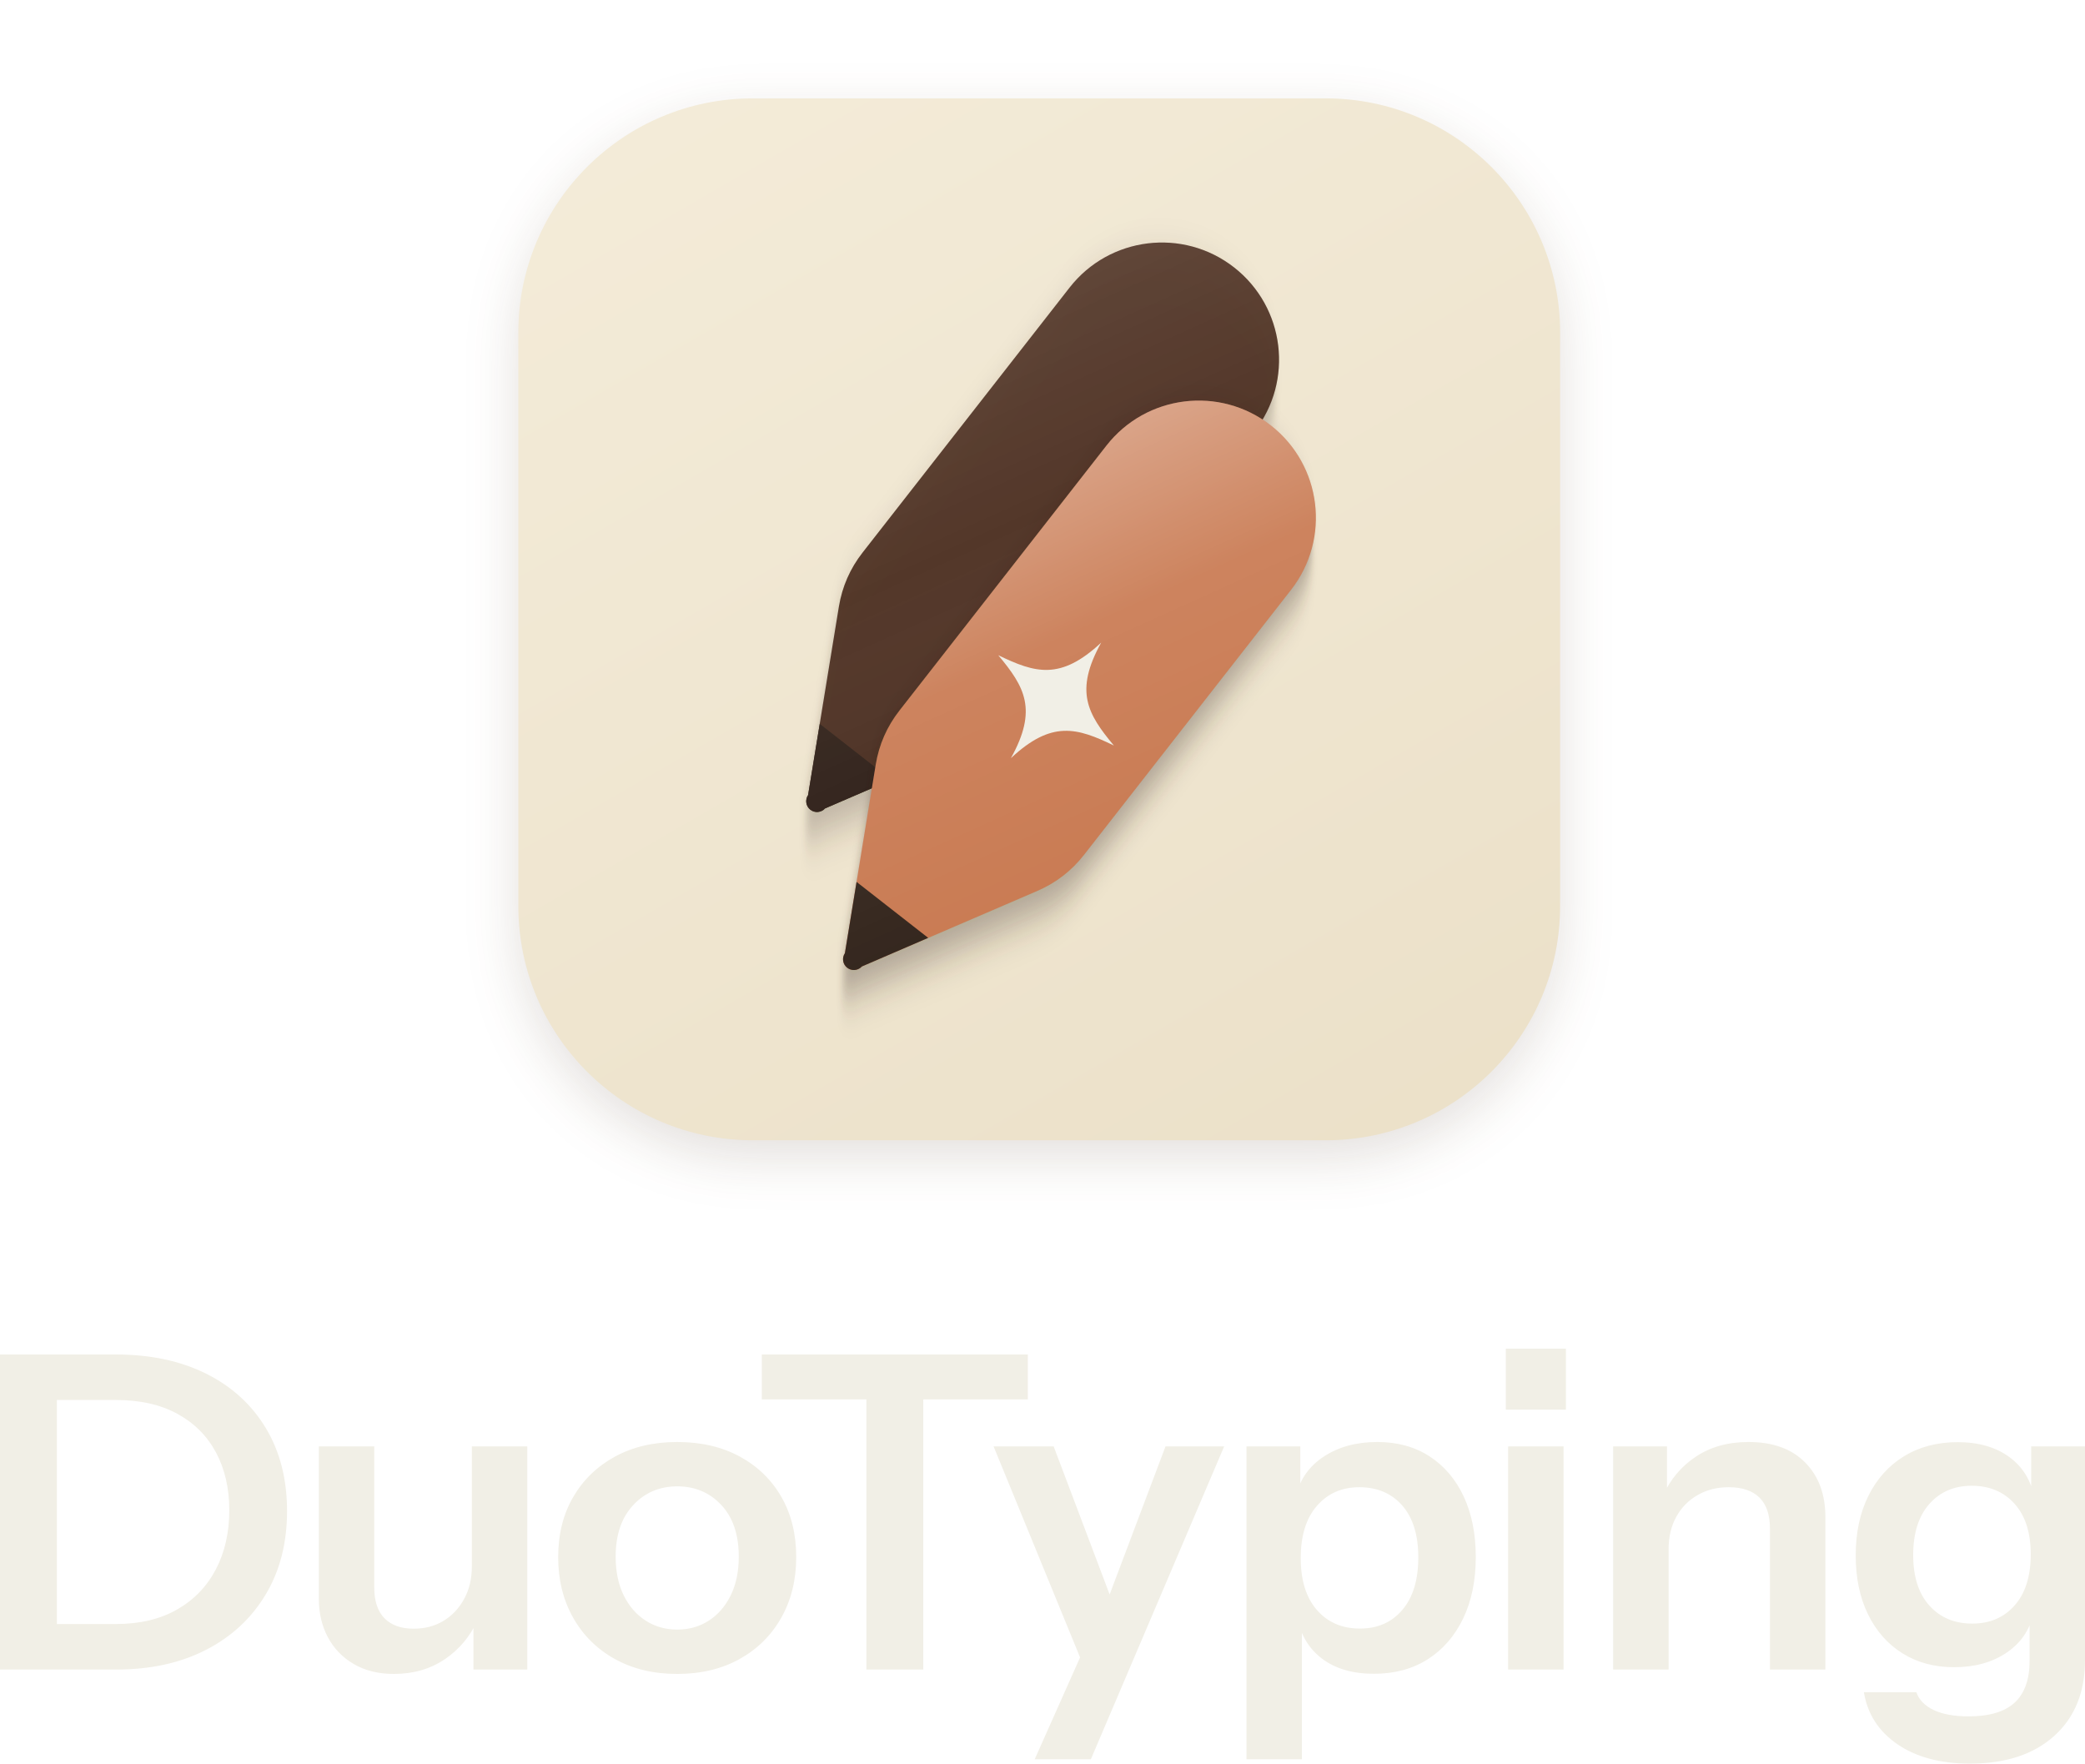
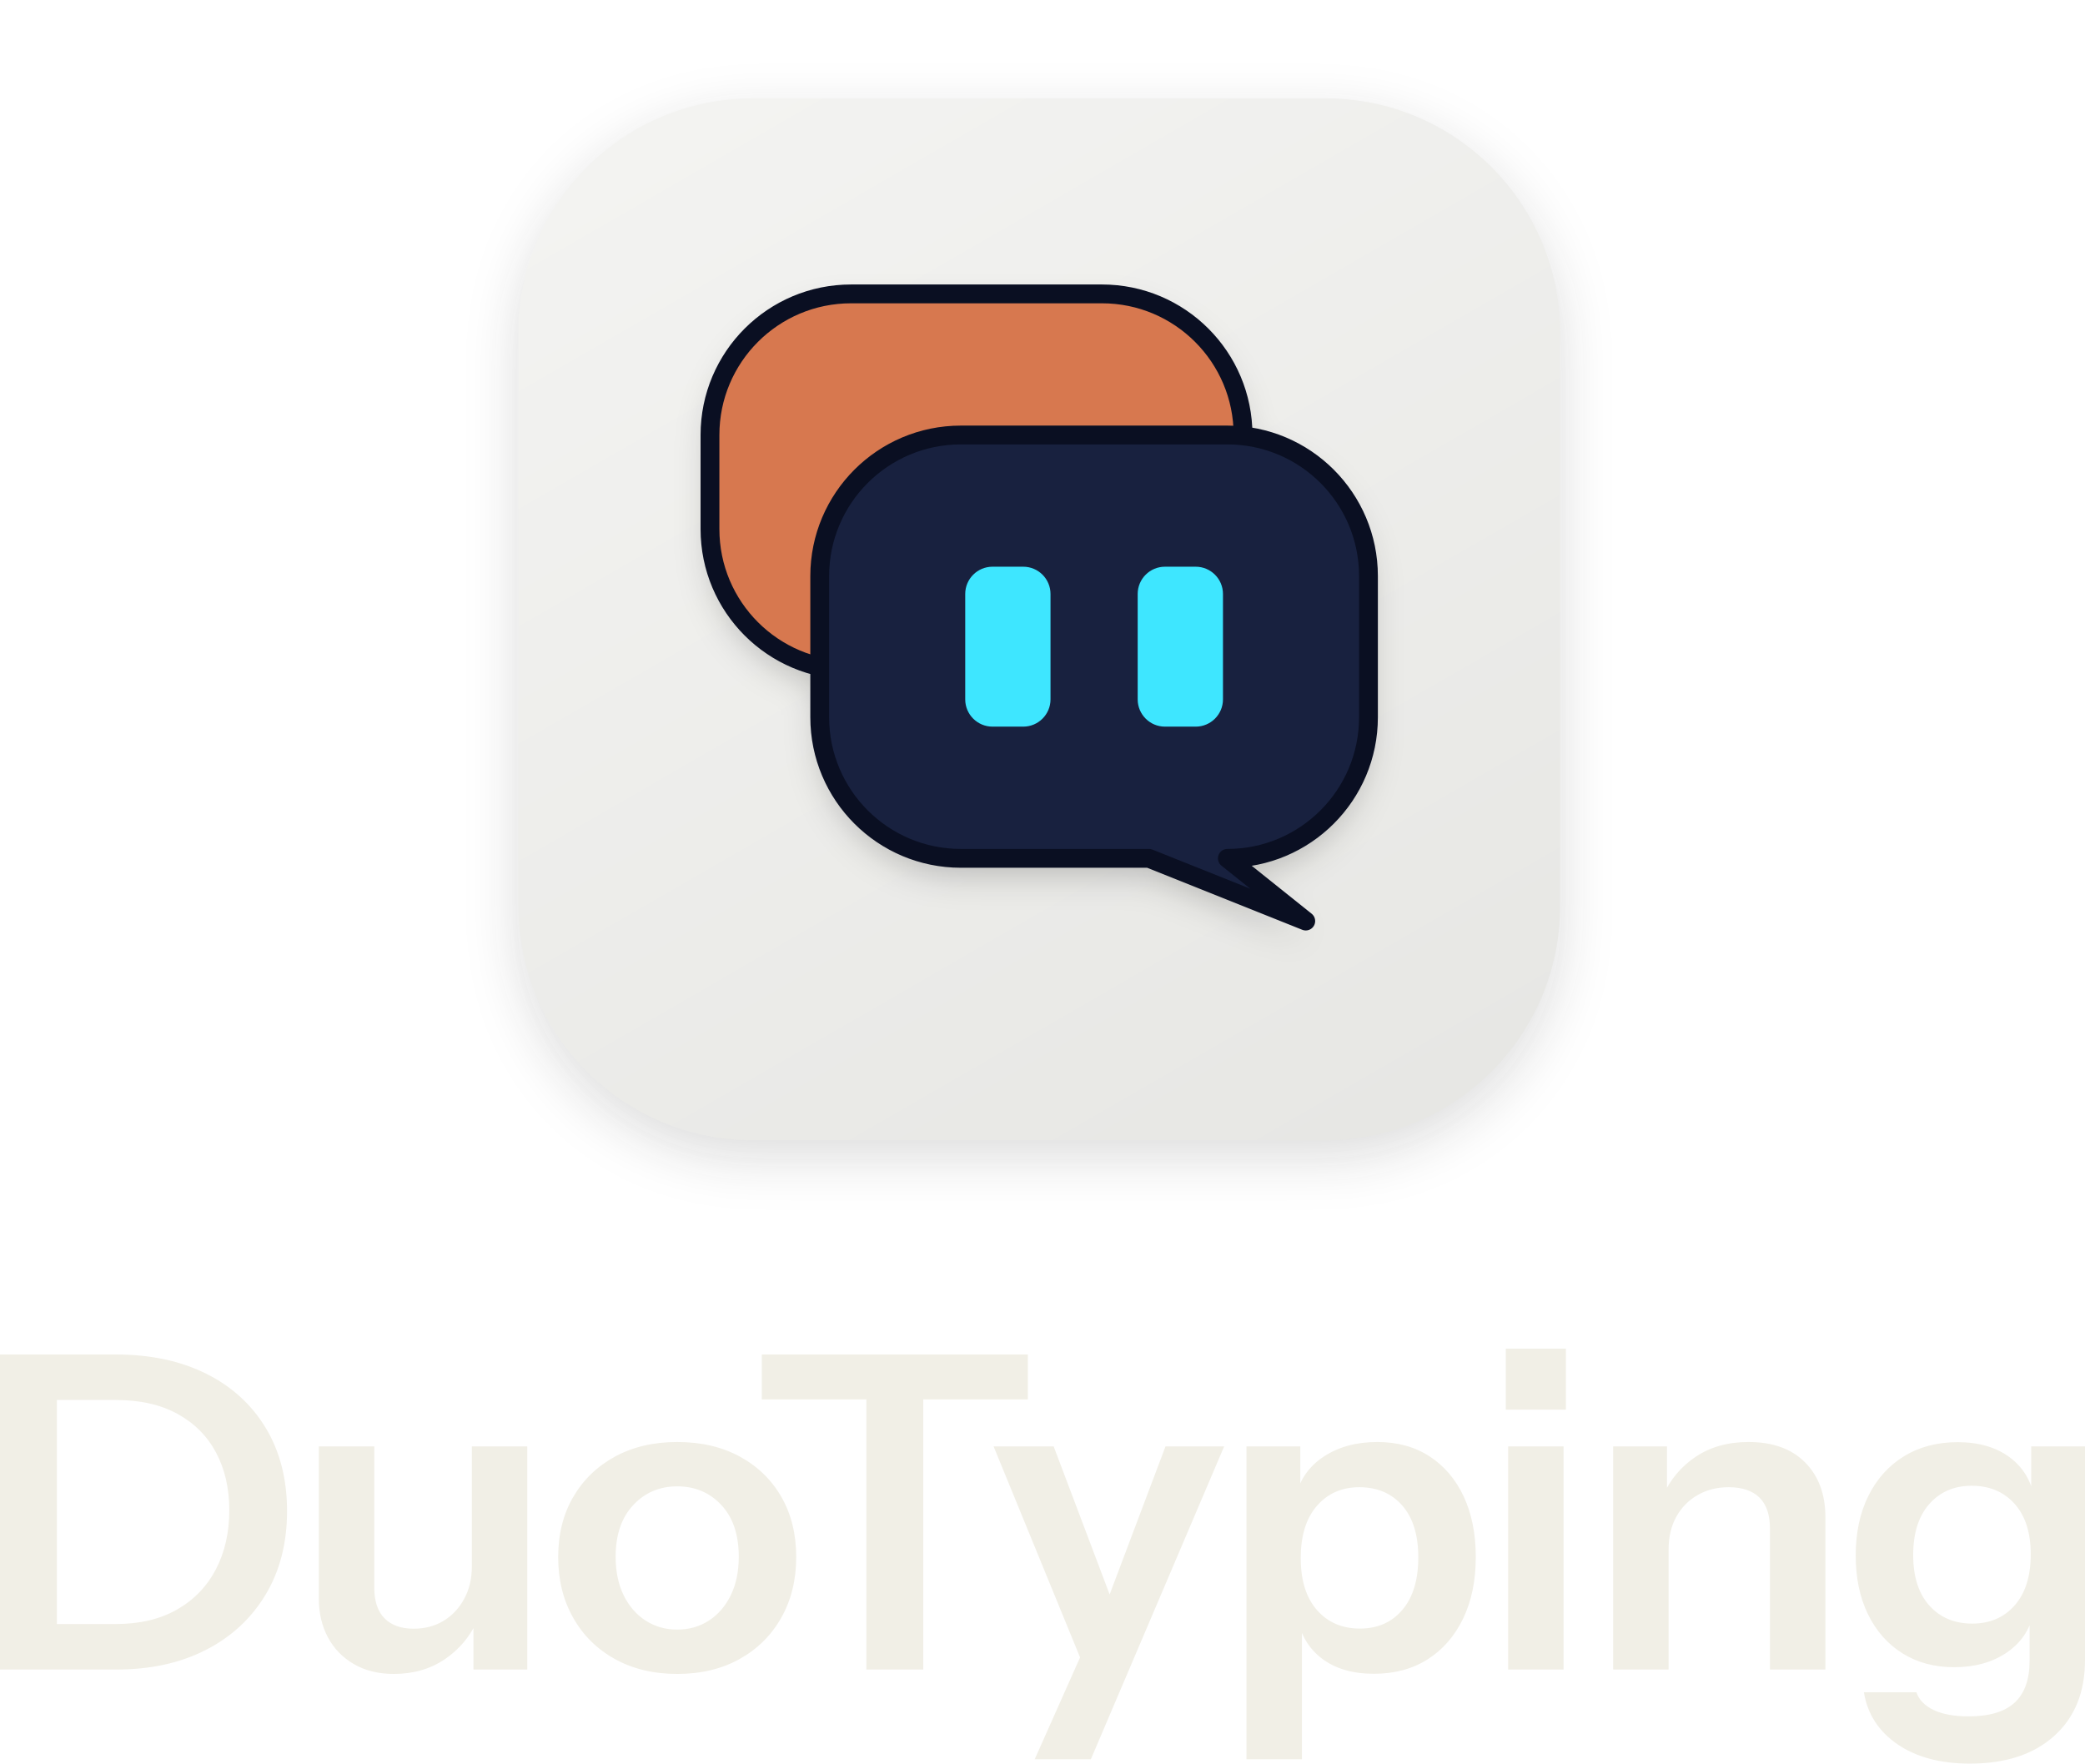
<svg xmlns="http://www.w3.org/2000/svg" width="960.62" height="812.52" viewBox="12.5 -45.33 960.62 812.52">
  <filter id="tf" x="-20%" y="-20%" width="140%" height="140%">
    <feGaussianBlur stdDeviation="12" />
  </filter>
-   <rect x="251.3" y="8" width="480" height="480" rx="108" fill="#4A2D1E" opacity="0.15" filter="url(#tf)" />
+   <rect x="251.3" y="8" width="480" height="480" rx="108" fill="#1A1B1E" opacity="0.15" filter="url(#tf)" />
  <svg x="251.3" y="0" width="480" height="480" viewBox="0 0 18 18">
    <defs>
-       <linearGradient id="tg" gradientUnits="userSpaceOnUse" x1="2.853" y1="-1.647" x2="15.147" y2="19.647">
-         <stop offset="0" stop-color="#F4ECD9" />
-         <stop offset="1" stop-color="#EBE0C8" />
+       <linearGradient id="t16g" gradientUnits="userSpaceOnUse" x1="2.853" y1="-1.647" x2="15.147" y2="19.647">
+         <stop offset="0" stop-color="#F4F4F2" />
+         <stop offset="1" stop-color="#E6E6E3" />
      </linearGradient>
-       <filter id="tb" x="-60%" y="-60%" width="220%" height="220%">
-         <feGaussianBlur stdDeviation="0.3" />
+       <filter id="t16b" x="-20%" y="-20%" width="140%" height="140%">
+         <feGaussianBlur stdDeviation="2.2" />
      </filter>
-       <linearGradient id="ts" x1="0.1" y1="0" x2="0.75" y2="1">
-         <stop offset="0" stop-color="#FFFFFF" stop-opacity="0.34" />
-         <stop offset="0.42" stop-color="#FFFFFF" stop-opacity="0.07" />
-         <stop offset="1" stop-color="#FFFFFF" stop-opacity="0" />
-       </linearGradient>
-       <linearGradient id="tk" x1="0.1" y1="0" x2="0.75" y2="1">
-         <stop offset="0" stop-color="#FFFFFF" stop-opacity="0.09" />
-         <stop offset="0.5" stop-color="#FFFFFF" stop-opacity="0.02" />
-         <stop offset="1" stop-color="#000000" stop-opacity="0.1" />
-       </linearGradient>
    </defs>
-     <rect width="18" height="18" rx="4.05" fill="url(#tg)" />
-     <g transform="translate(1.080 1.080) scale(0.88)">
-       <g transform="rotate(38 9 9)">
-         <path d="M5.46 3.5a2.3 2.3 0 0 1 4.6 0L10.06 10.102Q10.06 10.7 9.773 11.225L7.972 14.514a.212 .212 0 0 1-.423 0L5.747 11.225Q5.46 10.7 5.46 10.102Z" transform="translate(0.22 0.38)" fill="#2C1C12" opacity="0.26" filter="url(#tb)" />
-         <path d="M5.46 3.5a2.3 2.3 0 0 1 4.6 0L10.06 10.102Q10.06 10.7 9.773 11.225L7.972 14.514a.212 .212 0 0 1-.423 0L5.747 11.225Q5.46 10.7 5.46 10.102Z" fill="#4A2D1E" opacity="0.95" />
-         <path d="M6.868 13.27L8.652 13.27L7.972 14.514a.212 .212 0 0 1-.423 0Z" fill="#33251C" opacity="0.95" />
-         <path d="M5.46 3.5a2.3 2.3 0 0 1 4.6 0L10.06 10.102Q10.06 10.7 9.773 11.225L7.972 14.514a.212 .212 0 0 1-.423 0L5.747 11.225Q5.46 10.7 5.46 10.102Z" fill="url(#tk)" />
-         <path d="M7.94 5.5a2.3 2.3 0 0 1 4.6 0L12.54 12.102Q12.54 12.7 12.253 13.225L10.452 16.514a.212 .212 0 0 1-.423 0L8.227 13.225Q7.94 12.7 7.94 12.102Z" transform="translate(0.22 0.38)" fill="#2C1C12" opacity="0.34" filter="url(#tb)" />
-         <path d="M7.94 5.5a2.3 2.3 0 0 1 4.6 0L12.54 12.102Q12.54 12.7 12.253 13.225L10.452 16.514a.212 .212 0 0 1-.423 0L8.227 13.225Q7.94 12.7 7.94 12.102Z" fill="#C97A52" />
-         <path d="M9.348 15.27L11.132 15.27L10.452 16.514a.212 .212 0 0 1-.423 0Z" fill="#33251C" />
-         <path d="M7.94 5.5a2.3 2.3 0 0 1 4.6 0L12.54 12.102Q12.54 12.7 12.253 13.225L10.452 16.514a.212 .212 0 0 1-.423 0L8.227 13.225Q7.94 12.7 7.94 12.102Z" fill="url(#ts)" />
-         <path d="M10.24 8.61C10.41 9.69 10.89 9.88 11.68 10.05C10.89 10.22 10.41 10.41 10.24 11.49C10.07 10.41 9.59 10.22 8.8 10.05C9.59 9.88 10.07 9.69 10.24 8.61Z" fill="#F1EFE6" />
+     <rect width="18" height="18" rx="4.05" fill="url(#t16g)" />
+     <g transform="translate(2.228 2.294) scale(0.13544)">
+       <g filter="url(#t16b)" opacity="0.22" transform="translate(0 2)">
+         <path d="M26 8 H58 A18 18 0 0 1 76 26 V38 A18 18 0 0 1 58 56 H58 L68 64 L48 56 H26 A18 18 0 0 1 8 38 V26 A18 18 0 0 1 26 8 Z" />
+         <path d="M40 26 H74 A18 18 0 0 1 92 44 V62 A18 18 0 0 1 74 80 H74 L84 88 L64 80 H40 A18 18 0 0 1 22 62 V44 A18 18 0 0 1 40 26 Z" />
+       </g>
+       <path d="M26 8 H58 A18 18 0 0 1 76 26 V38 A18 18 0 0 1 58 56 H58 L68 64 L48 56 H26 A18 18 0 0 1 8 38 V26 A18 18 0 0 1 26 8 Z" fill="#D7784F" stroke="#0A0F22" stroke-width="2.4" stroke-linejoin="round" />
+       <path d="M40 26 H74 A18 18 0 0 1 92 44 V62 A18 18 0 0 1 74 80 H74 L84 88 L64 80 H40 A18 18 0 0 1 22 62 V44 A18 18 0 0 1 40 26 Z" fill="#18213F" stroke="#0A0F22" stroke-width="2.4" stroke-linejoin="round" />
+       <g fill="#3EE6FF">
+         <rect x="40.56" y="42.80" width="10.88" height="20.40" rx="3.48" />
+         <rect x="62.56" y="42.80" width="10.88" height="20.40" rx="3.48" />
      </g>
    </g>
  </svg>
  <path d="M28.43 723.84V702.87H65.86Q82.39 702.87 94.08 696.19Q105.77 689.5 111.96 677.67Q118.14 665.85 118.14 650.46Q118.14 635.27 112.02 623.85Q105.91 612.42 94.25 606.04Q82.59 599.65 65.86 599.65H28.83V578.69H65.86Q89.71 578.69 107.45 587.52Q125.19 596.36 134.97 612.59Q144.75 628.82 144.75 650.86Q144.75 672.9 134.87 689.33Q124.99 705.76 107.35 714.8Q89.71 723.84 66.06 723.84ZM12.5 723.84V578.69H38.71V723.84ZM193.94 725.86Q183.32 725.86 175.53 721.32Q167.73 716.78 163.56 708.96Q159.4 701.13 159.4 691.25V621.02H184.93V685.94Q184.93 695.48 189.67 700.25Q194.41 705.02 203.08 705.02Q210.87 705.02 216.85 701.4Q222.84 697.77 226.36 691.28Q229.89 684.8 229.89 676.4L232.51 701.06Q227.47 712.28 217.46 719.07Q207.45 725.86 193.94 725.86ZM230.63 723.84V699.65H229.89V621.02H255.43V723.84ZM324.51 725.86Q308.18 725.86 295.81 719Q283.45 712.15 276.56 699.95Q269.67 687.75 269.67 672.03Q269.67 656.24 276.6 644.34Q283.52 632.45 295.85 625.73Q308.18 619.01 324.51 619.01Q341.04 619.01 353.37 625.73Q365.7 632.45 372.52 644.34Q379.34 656.24 379.34 672.03Q379.34 687.75 372.46 699.95Q365.57 712.15 353.24 719Q340.91 725.86 324.51 725.86ZM324.51 705.43Q332.71 705.43 339.09 701.29Q345.48 697.16 349.17 689.64Q352.87 682.11 352.87 671.83Q352.87 656.64 344.84 648.04Q336.81 639.44 324.51 639.44Q312.28 639.44 304.21 648.11Q296.15 656.77 296.15 671.83Q296.15 682.11 299.85 689.64Q303.54 697.16 309.96 701.29Q316.38 705.43 324.51 705.43ZM411.67 723.84V599.39H363.48V578.69H486.06V599.39H437.88V723.84ZM489.22 765.17 515.83 705.43 520.53 697.77 549.49 621.02H576.51L515.09 765.17ZM512 722.83 470.27 621.02H497.95L532.83 713.29ZM645.52 725.79Q630.87 725.79 621.67 718.87Q612.46 711.95 610.18 699.72L612.33 699.45V765.17H586.79V621.02H611.59V644.21L609.64 643.74Q612.39 632.25 622.54 625.63Q632.69 619.01 647.07 619.01Q660.91 619.01 671.09 625.59Q681.27 632.18 686.85 644.07Q692.43 655.97 692.43 672.03Q692.43 688.29 686.58 700.39Q680.74 712.48 670.25 719.14Q659.77 725.79 645.52 725.79ZM639.07 704.96Q651.3 704.96 658.63 696.32Q665.95 687.69 665.95 672.16Q665.95 656.71 658.56 648.27Q651.17 639.84 638.8 639.84Q626.71 639.84 619.25 648.41Q611.79 656.98 611.79 672.5Q611.79 687.89 619.25 696.42Q626.71 704.96 639.07 704.96ZM707.35 723.84V621.02H732.88V723.84ZM706.27 604.09V576H733.96V604.09ZM755.73 723.84V621.02H780.53V645.22H781.27V723.84ZM827.97 723.84V658.92Q827.97 649.38 823.13 644.61Q818.29 639.84 808.95 639.84Q800.89 639.84 794.61 643.47Q788.32 647.1 784.8 653.48Q781.27 659.87 781.27 668.47L778.65 643.8Q783.75 632.45 793.87 625.73Q803.98 619.01 818.09 619.01Q834.89 619.01 844.2 628.45Q853.51 637.89 853.51 653.62V723.84ZM920.1 767.18Q899.74 767.18 886.74 758.28Q873.73 749.38 871.25 734.32H895.44Q897.25 739.56 903.4 742.49Q909.55 745.41 919.5 745.41Q933.88 745.41 940.73 739.06Q947.59 732.71 947.59 719.81V697.56L949.33 697.97Q946.85 709.39 936.97 716.08Q927.09 722.76 912.84 722.76Q899.2 722.76 888.99 716.35Q878.77 709.93 873.13 698.37Q867.48 686.81 867.48 671.29Q867.48 655.56 873.33 643.8Q879.18 632.04 889.76 625.56Q900.35 619.08 914.46 619.08Q928.97 619.08 938.35 626Q947.72 632.92 949.87 645.22L948.33 645.42V621.02H973.12V719.54Q973.12 741.65 958.94 754.42Q944.76 767.18 920.1 767.18ZM921.18 702.67Q933.34 702.67 940.73 694.27Q948.12 685.87 948.12 670.75Q948.12 655.77 940.67 647.47Q933.21 639.17 920.91 639.17Q908.81 639.17 901.39 647.57Q893.96 655.97 893.96 671.09Q893.96 686.07 901.42 694.37Q908.88 702.67 921.18 702.67Z" fill="#F1EFE6" />
</svg>
